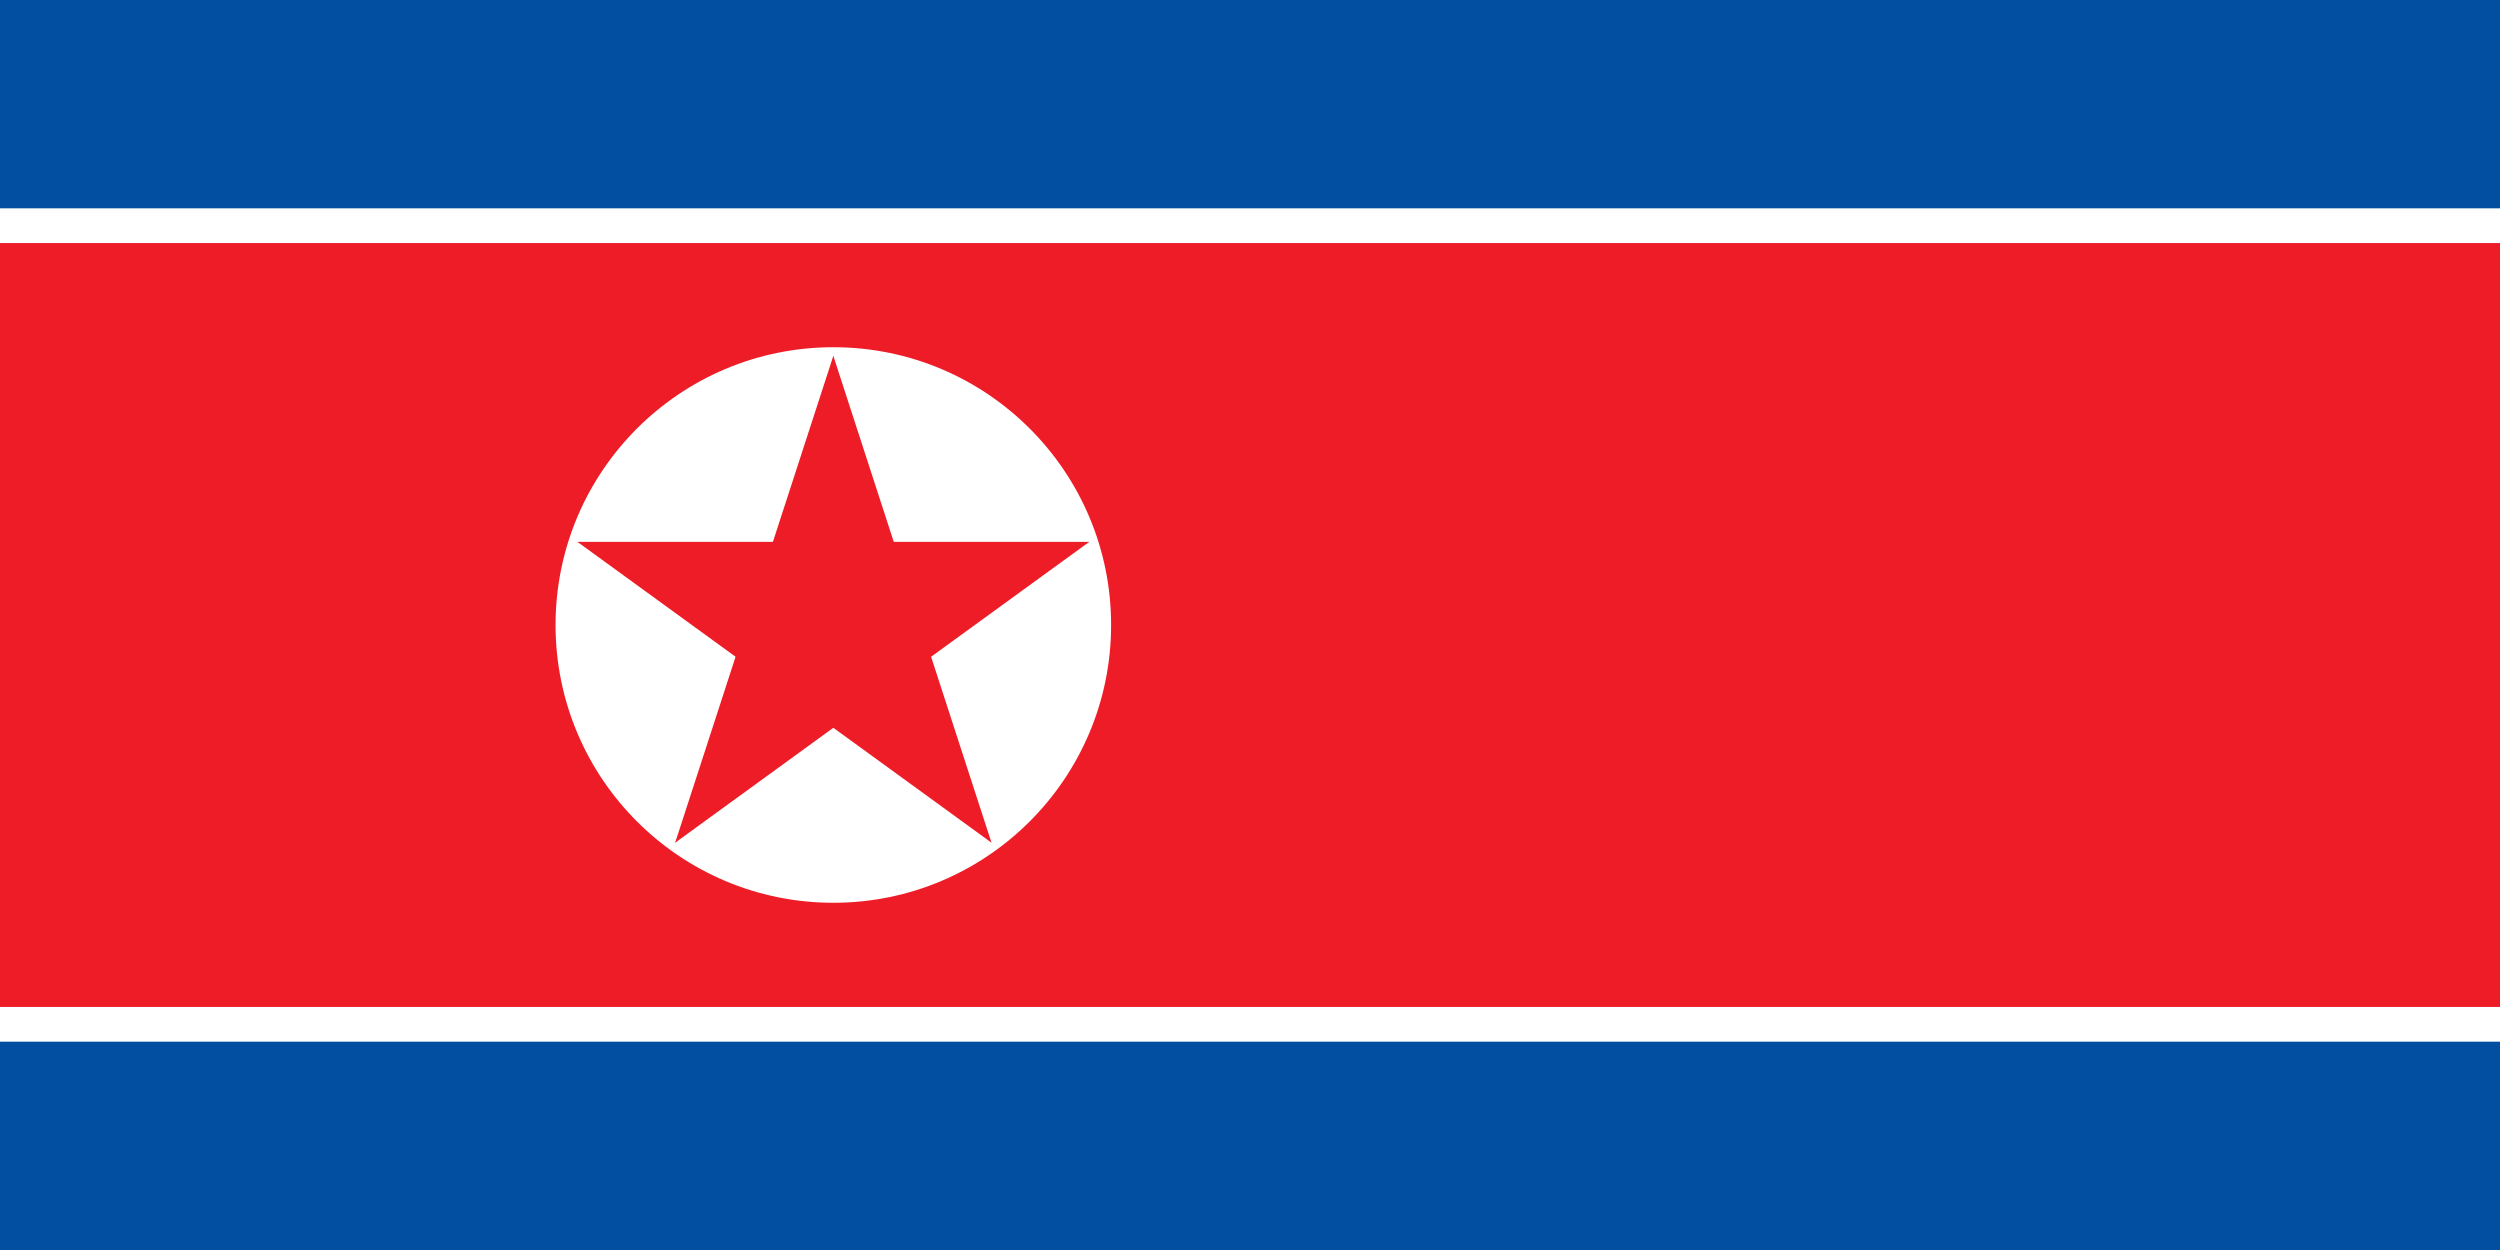
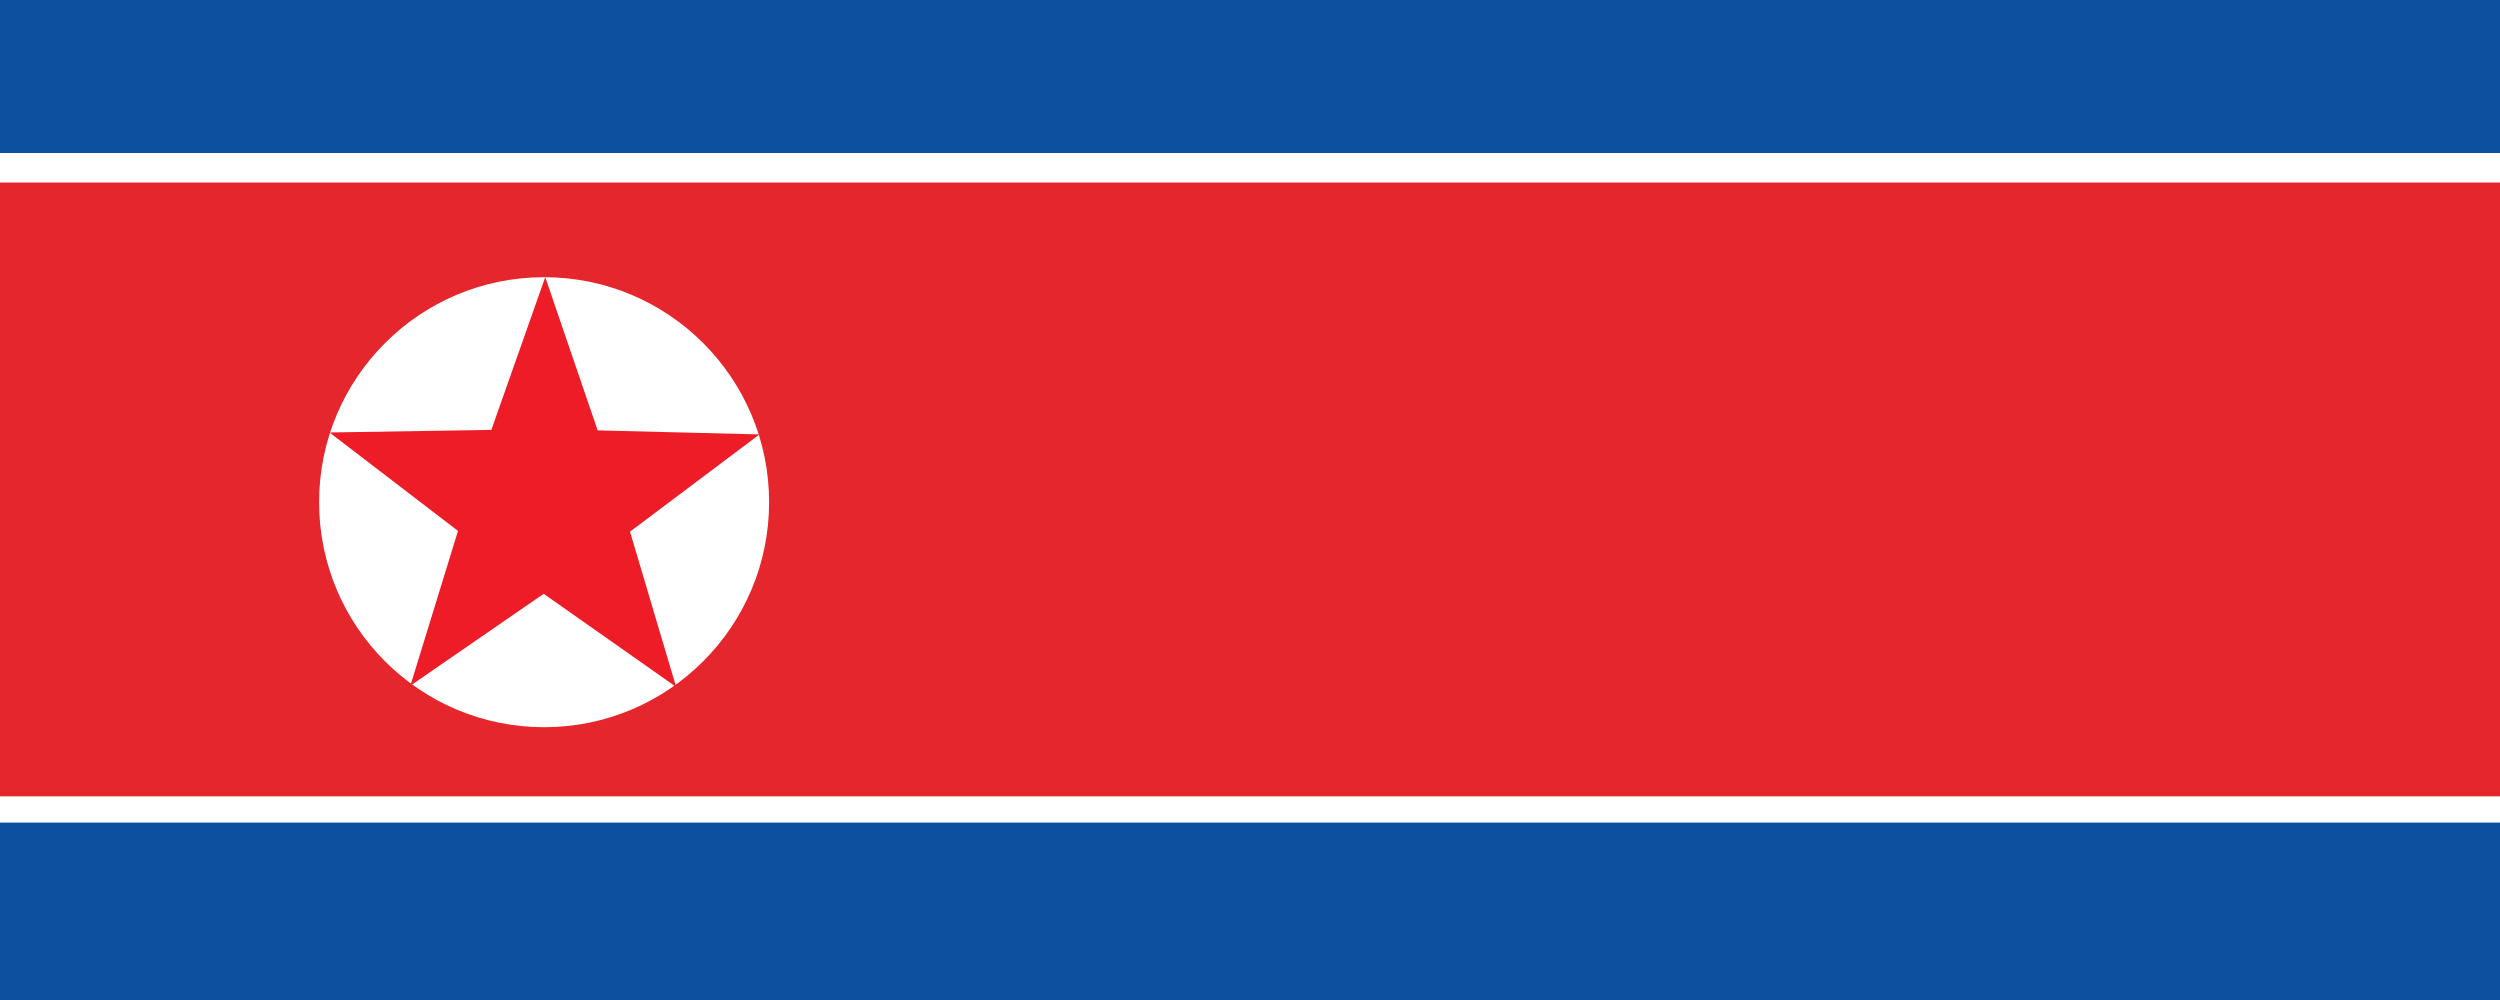
- <svg xmlns="http://www.w3.org/2000/svg" xmlns:xlink="http://www.w3.org/1999/xlink" width="1600" height="800" viewBox="0 0 72 36">
-   <rect fill="#024FA2" width="72" height="36" />
-   <rect fill="#fff" y="6" width="72" height="24" />
-   <rect fill="#ED1C27" y="7" width="72" height="22" />
-   <circle fill="#fff" cx="24" cy="18" r="8" />
-   <g id="star" transform="translate(24,18) scale(7.75)" fill="#ED1C27">
-     <g id="cone">
-       <polygon id="triangle" points="0,0 0,1 .5,1" transform="translate(0,-1) rotate(18)" />
-       <use xlink:href="#triangle" transform="scale(-1,1)" id="use12" />
-     </g>
-     <use xlink:href="#cone" transform="rotate(72)" id="use14" />
-     <use xlink:href="#cone" transform="rotate(-72)" id="use16" />
-     <use xlink:href="#cone" transform="rotate(144)" id="use18" />
-     <use xlink:href="#cone" transform="rotate(-144)" id="use20" />
-   </g>
+ <svg xmlns="http://www.w3.org/2000/svg" version="1.1" id="Слой_1" x="0px" y="0px" viewBox="0 0 500 200" style="enable-background:new 0 0 500 200;" xml:space="preserve">
+   <defs id="defs40" />
+   <style type="text/css" id="style2">
+ 	.st0{fill:#0D509F;}
+ 	.st1{fill:#FFFFFF;}
+ 	.st2{fill:#E5262C;}
+ </style>
+   <rect x="0" y="0" class="st0" width="500" height="200" id="rect4" />
+   <rect x="0" y="30.6" class="st1" width="500" height="133.92" id="rect6" />
+   <rect x="0" y="36.51" class="st2" width="500" height="122.76" id="rect8" />
+   <circle class="st1" cx="108.82" cy="100.44" r="45" id="circle10" />
+   <path style="fill:#ed1c27;fill-opacity:1;stroke:none;stroke-width:10.872" id="path375" d="m 57.746,494.805 -175.969,-4.93 -65.773,163.289 -49.689,-168.88 -175.622,-12.095 145.26,-99.443 -42.767,-170.764 139.464,107.42 149.19,-93.443 -59.066,165.833 z" transform="matrix(0.1439586,-0.1145777,0.1144735,0.1439713,86.94047,22.26105)" />
</svg>
